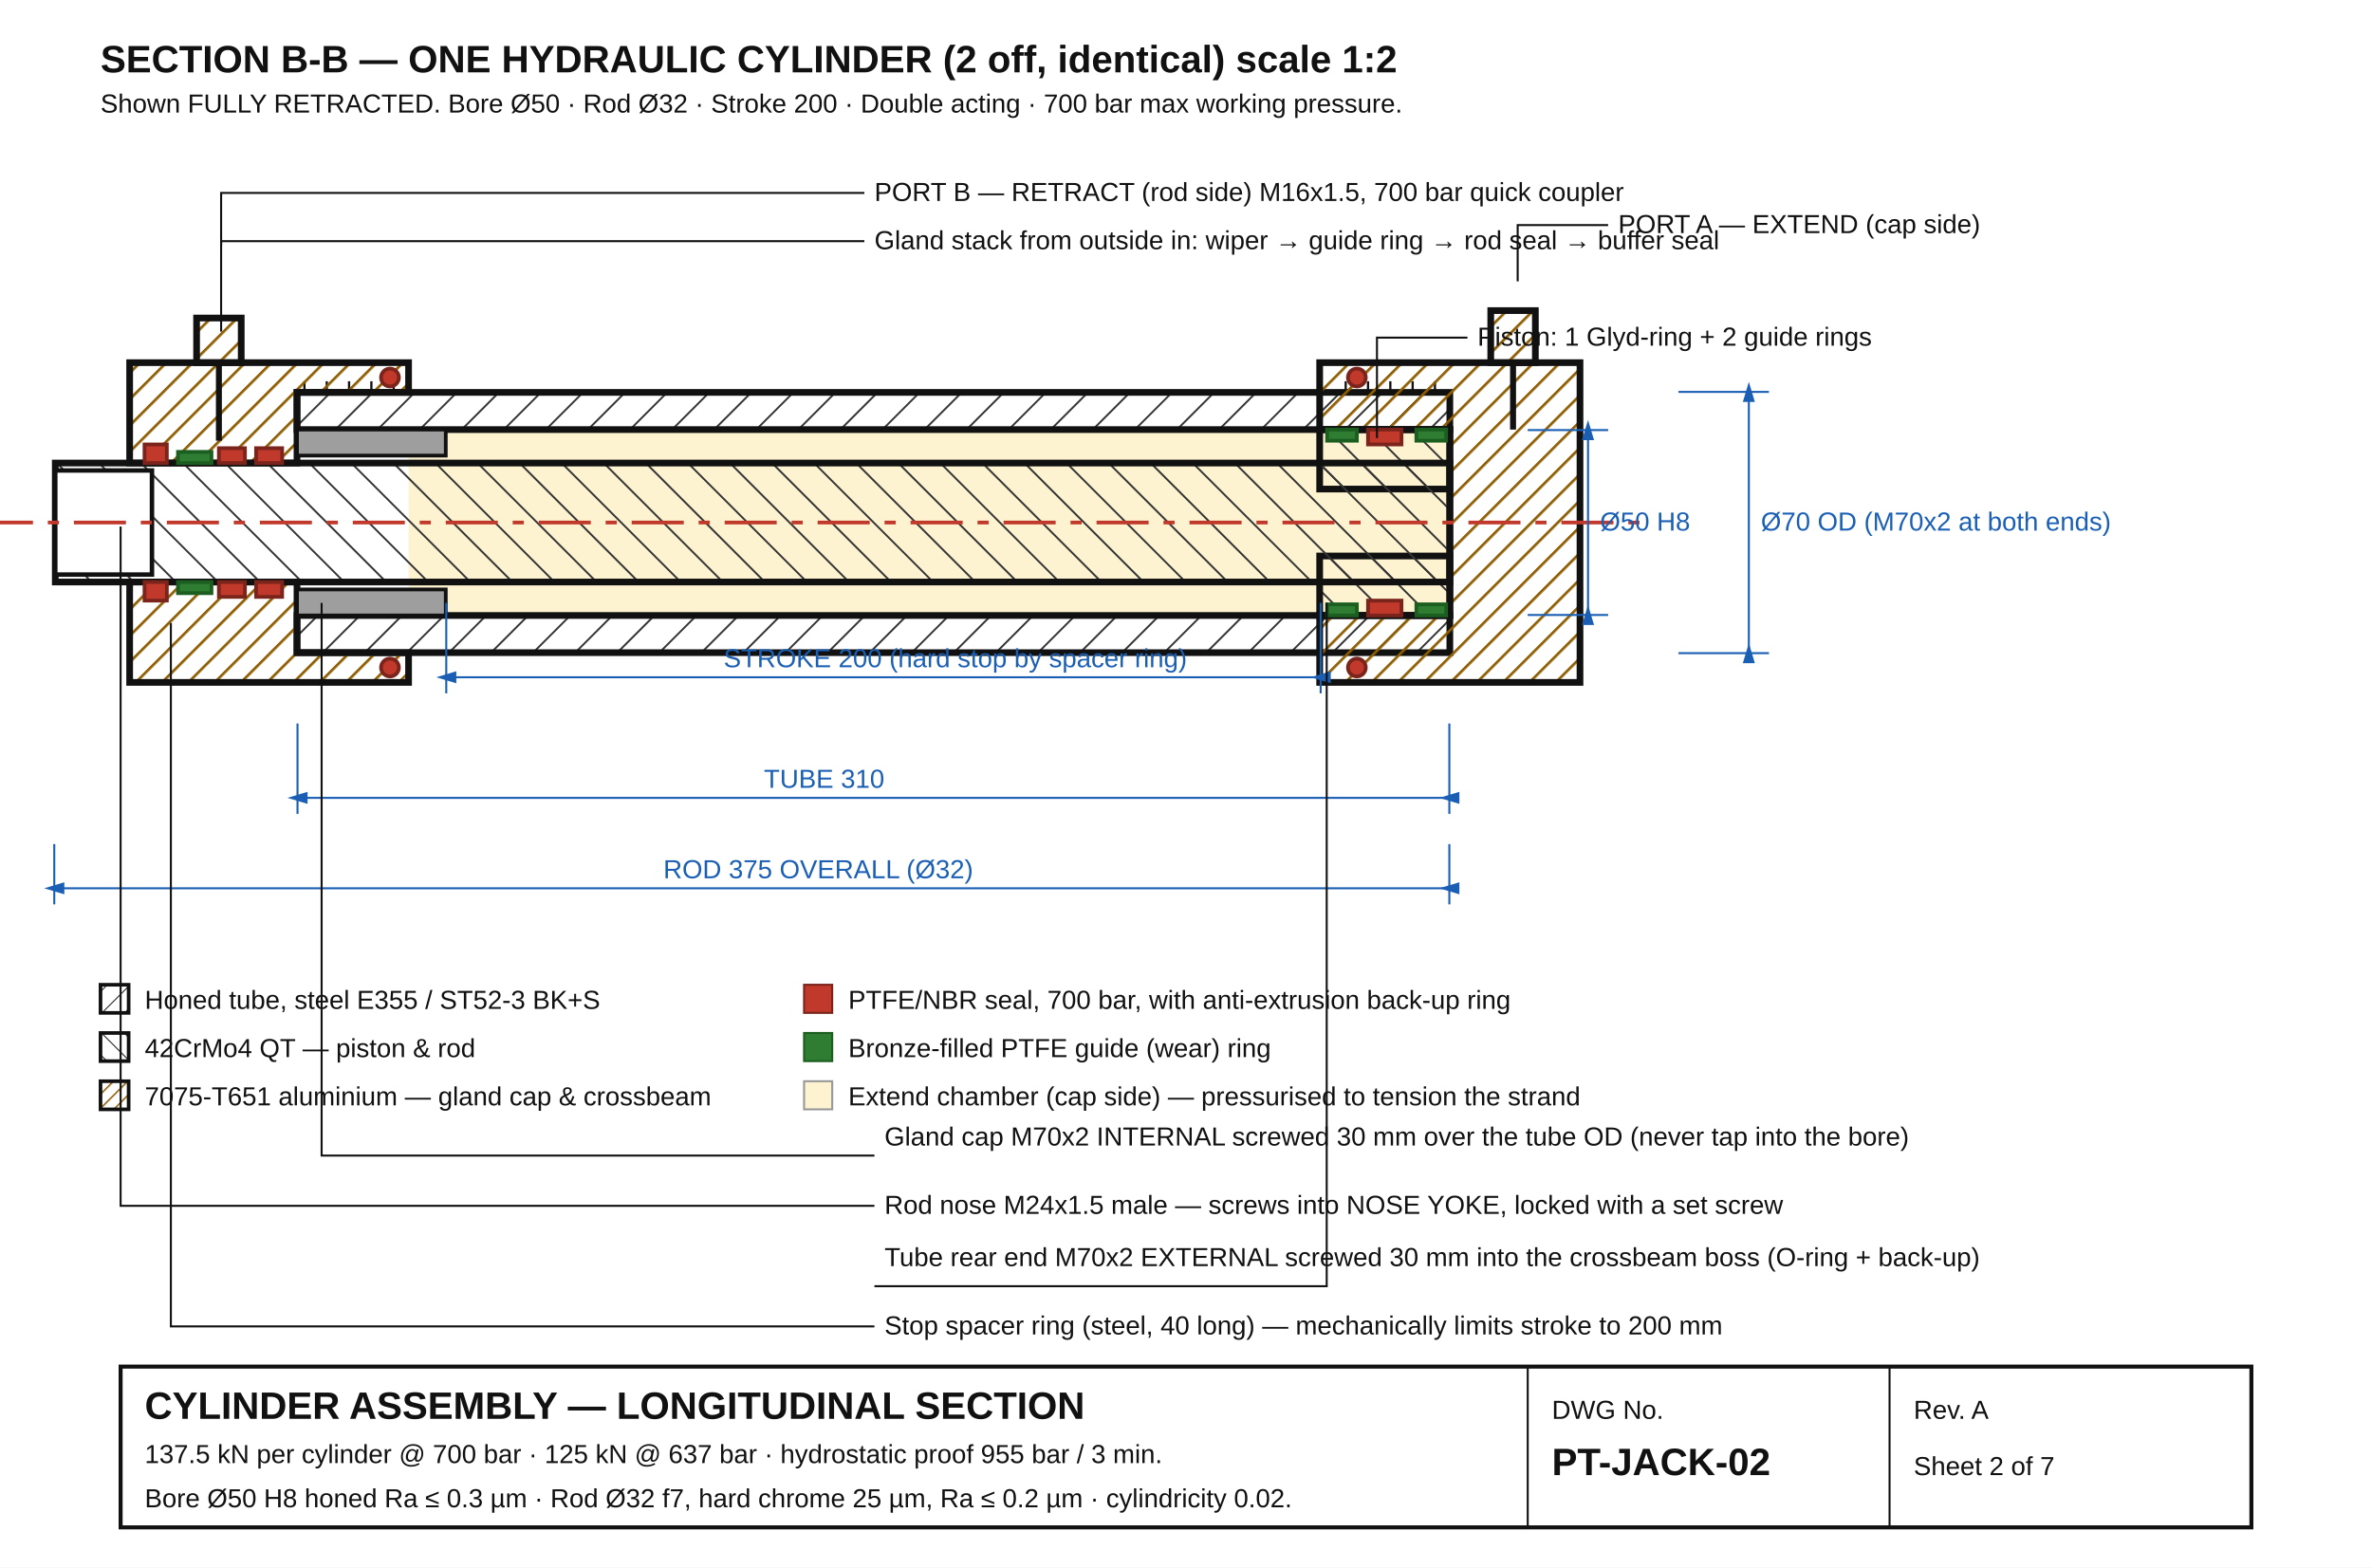
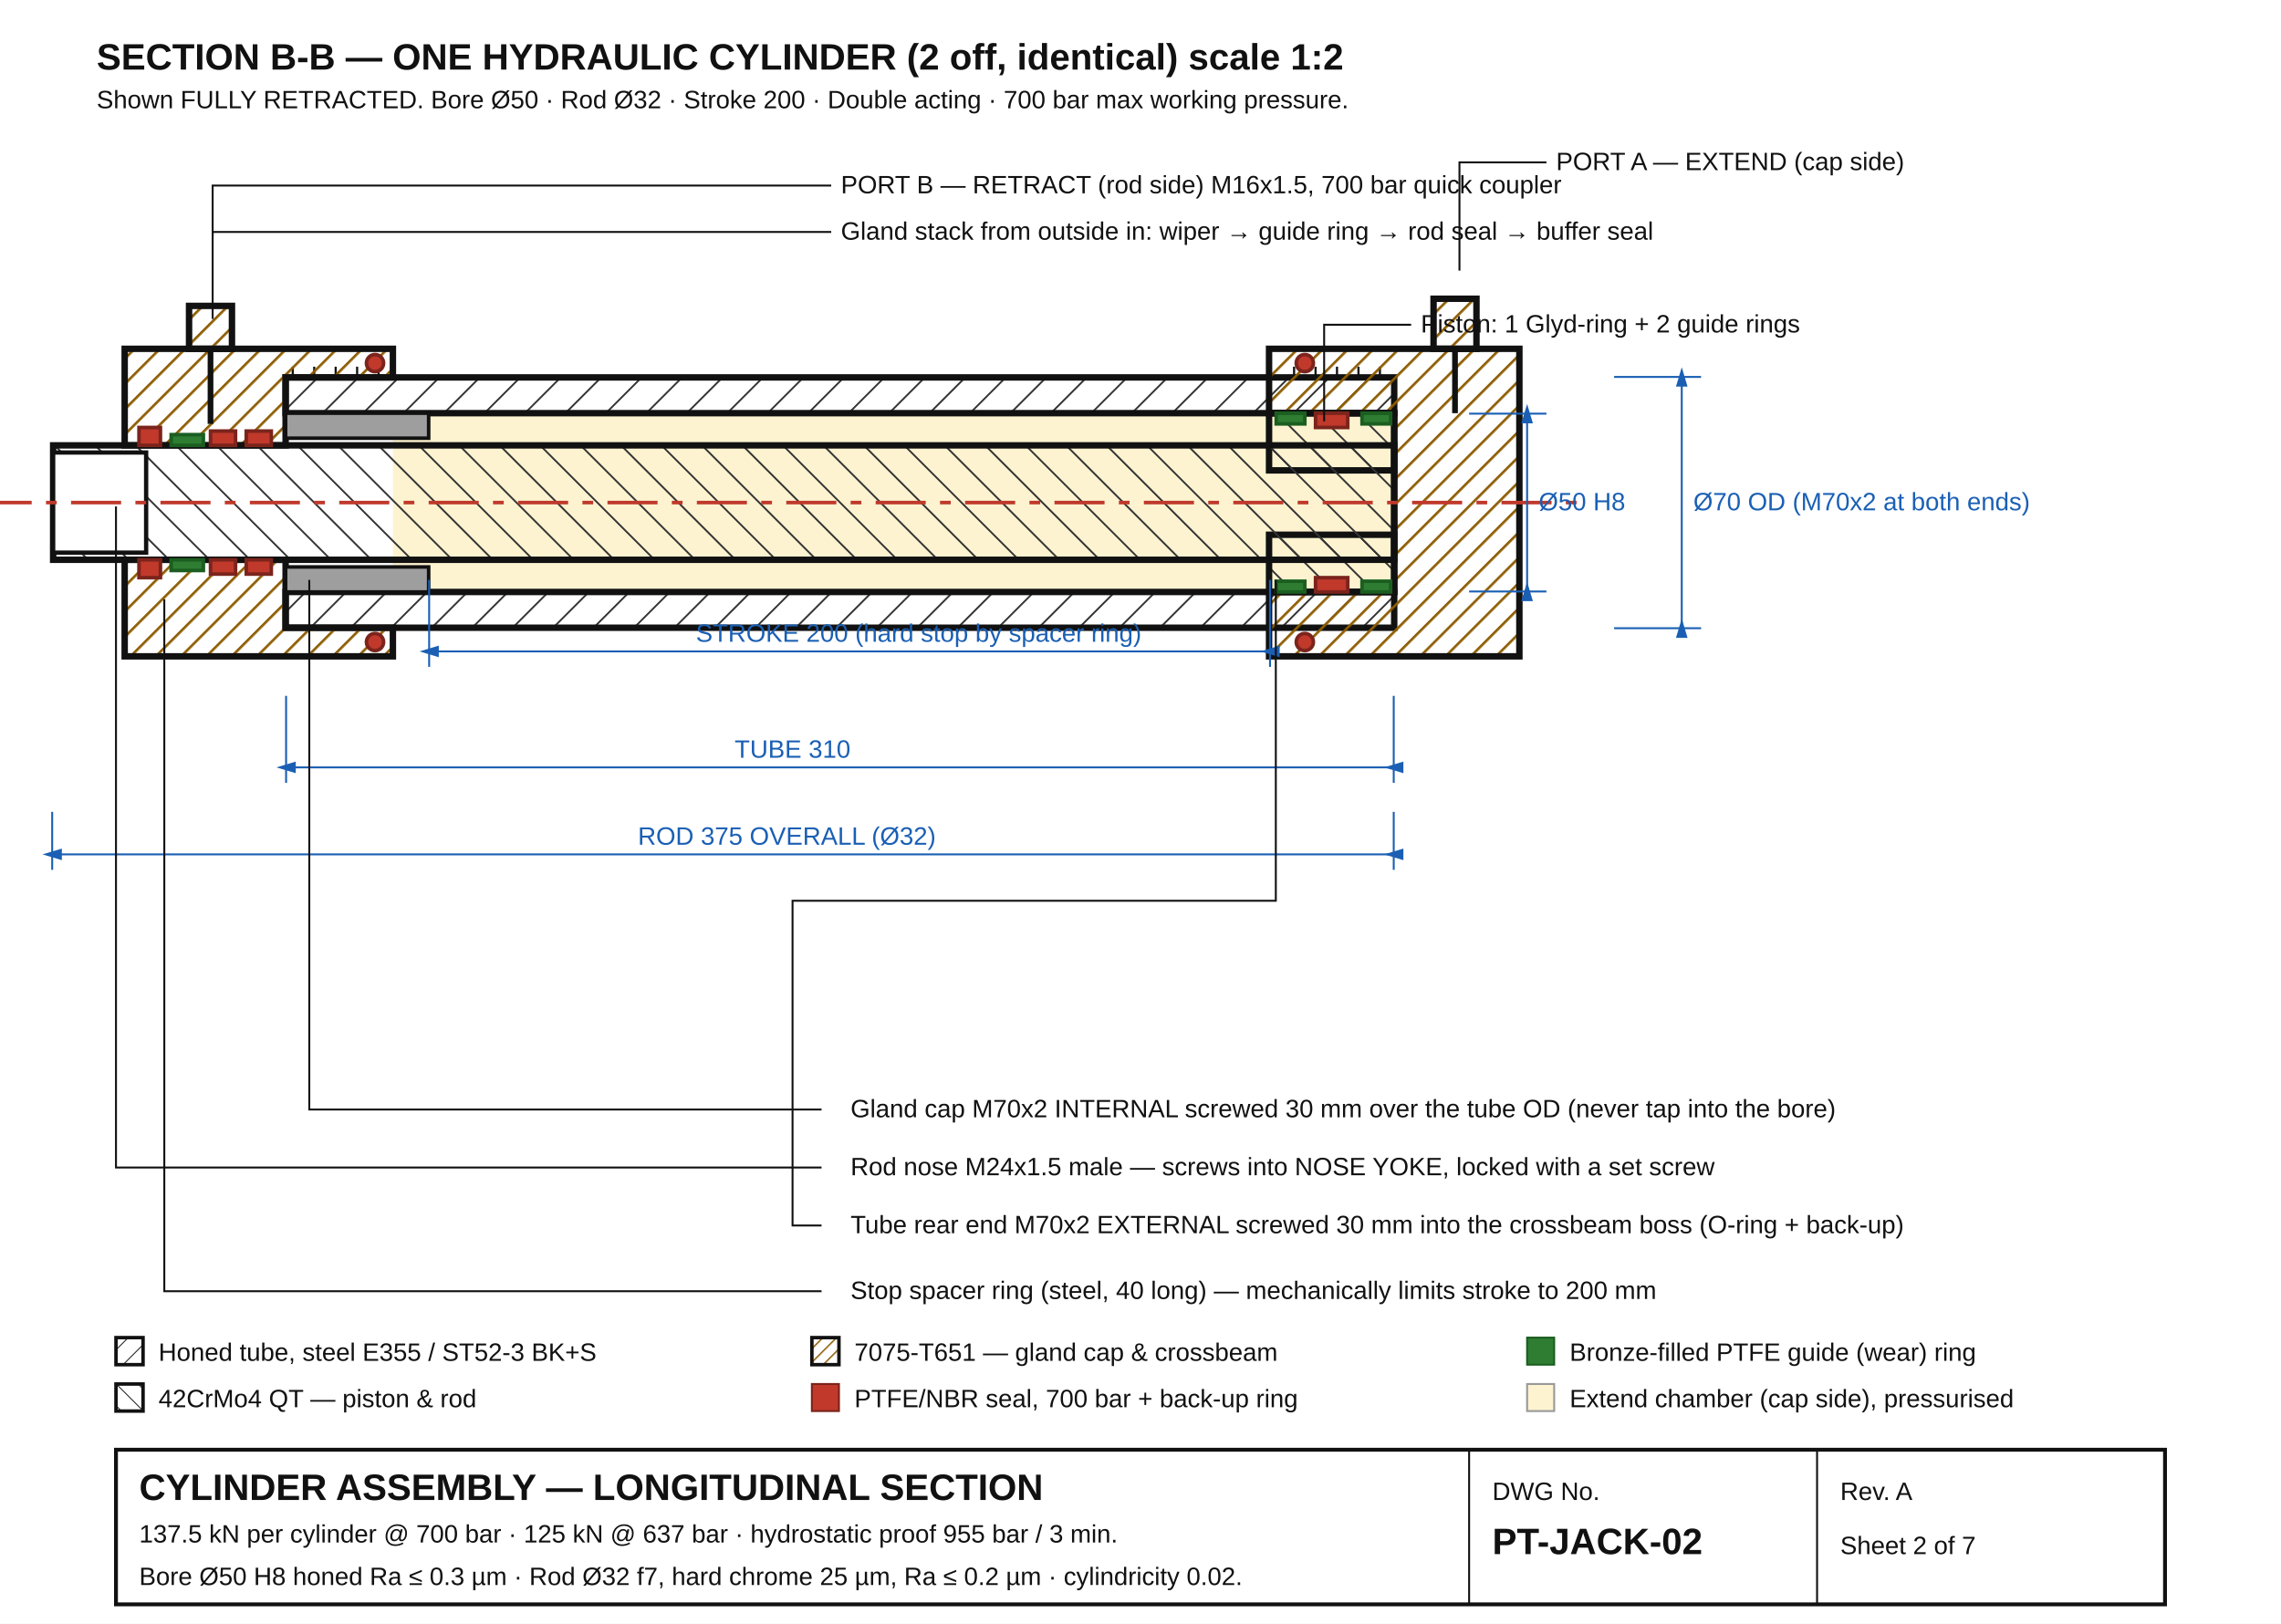
- <svg xmlns="http://www.w3.org/2000/svg" viewBox="0 0 1180 780" width="1180" height="780" font-family="Arial, Helvetica, sans-serif">
+ <svg xmlns="http://www.w3.org/2000/svg" viewBox="0 0 1180 840" width="1180" height="840" font-family="Arial, Helvetica, sans-serif">
  <defs>
    <pattern id="h1" width="8" height="8" patternTransform="rotate(45)" patternUnits="userSpaceOnUse">
      <line x1="0" y1="0" x2="0" y2="8" stroke="#333" stroke-width="1" />
    </pattern>
    <pattern id="h2" width="8" height="8" patternTransform="rotate(-45)" patternUnits="userSpaceOnUse">
      <line x1="0" y1="0" x2="0" y2="8" stroke="#333" stroke-width="1" />
    </pattern>
    <pattern id="h3" width="5" height="5" patternTransform="rotate(45)" patternUnits="userSpaceOnUse">
      <line x1="0" y1="0" x2="0" y2="5" stroke="#8a5a00" stroke-width="1.4" />
    </pattern>
    <marker id="a" markerWidth="10" markerHeight="10" refX="5" refY="5" orient="auto">
      <path d="M0 5 L10 2 L10 8 Z" fill="#1a5fb4" />
    </marker>
  </defs>
  <style>
    .st{fill:url(#h1);stroke:#111;stroke-width:1.8}
    .st2{fill:url(#h2);stroke:#111;stroke-width:1.8}
    .al{fill:url(#h3);stroke:#111;stroke-width:1.8}
    .seal{fill:#c0392b;stroke:#7b241c;stroke-width:1}
    .guide{fill:#2e7d32;stroke:#1b5e20;stroke-width:1}
    .oil{fill:#fdf3d0;stroke:none}
    .cl{fill:none;stroke:#c0392b;stroke-width:1;stroke-dasharray:14 4 3 4}
    .dim{stroke:#1a5fb4;stroke-width:1;fill:none}
    .dimt{fill:#1a5fb4;font-size:13px}
    .lbl{fill:#111;font-size:13px}
    .ttl{fill:#111;font-size:19px;font-weight:bold}
    .lead{stroke:#111;stroke-width:1;fill:none}
  </style>
-   <rect width="1180" height="780" fill="#fff" />
+   <rect width="1180" height="840" fill="#fff" />
  <text x="50" y="36" class="ttl">SECTION B-B — ONE HYDRAULIC CYLINDER (2 off, identical)   scale 1:2</text>
  <text x="50" y="56" class="lbl">Shown FULLY RETRACTED.  Bore Ø50 · Rod Ø32 · Stroke 200 · Double acting · 700 bar max working pressure.</text>
  <g transform="translate(120,260) scale(1.85)">
    <rect x="45" y="-25" width="280" height="50" class="oil" />
    <rect x="15" y="-35" width="310" height="10" class="st" />
    <rect x="15" y="25" width="310" height="10" class="st" />
    <g stroke="#111" stroke-width="0.6">
      <line x1="17" y1="-35" x2="17" y2="-38" />
      <line x1="23" y1="-35" x2="23" y2="-38" />
      <line x1="29" y1="-35" x2="29" y2="-38" />
      <line x1="35" y1="-35" x2="35" y2="-38" />
      <line x1="41" y1="-35" x2="41" y2="-38" />
      <line x1="297" y1="-35" x2="297" y2="-38" />
      <line x1="303" y1="-35" x2="303" y2="-38" />
      <line x1="309" y1="-35" x2="309" y2="-38" />
      <line x1="315" y1="-35" x2="315" y2="-38" />
      <line x1="321" y1="-35" x2="321" y2="-38" />
    </g>
    <path d="M290 -43 L360 -43 L360 43 L290 43 L290 25 L325 25 L325 -25 L290 -25 Z" class="al" />
    <path d="M-30 -43 L45 -43 L45 -35 L15 -35 L15 -16 L-30 -16 Z" class="al" />
    <path d="M-30 43 L45 43 L45 35 L15 35 L15 16 L-30 16 Z" class="al" />
    <rect x="15" y="-25" width="40" height="7" fill="#9e9e9e" stroke="#111" stroke-width="1" />
    <rect x="15" y="18" width="40" height="7" fill="#9e9e9e" stroke="#111" stroke-width="1" />
    <rect x="290" y="-25" width="35" height="16" class="st2" />
    <rect x="290" y="9" width="35" height="16" class="st2" />
    <rect x="-50" y="-16" width="375" height="32" class="st2" />
    <rect x="-50" y="-14" width="26" height="28" fill="#fff" stroke="#111" stroke-width="1.2" />
    <rect x="303" y="-25" width="9" height="4" class="seal" />
    <rect x="303" y="21" width="9" height="4" class="seal" />
    <rect x="292" y="-25" width="8" height="3" class="guide" />
    <rect x="292" y="22" width="8" height="3" class="guide" />
    <rect x="316" y="-25" width="8" height="3" class="guide" />
    <rect x="316" y="22" width="8" height="3" class="guide" />
    <rect x="-26" y="-21" width="6" height="5" class="seal" />
    <rect x="-26" y="16" width="6" height="5" class="seal" />
    <rect x="-17" y="-19" width="9" height="3" class="guide" />
    <rect x="-17" y="16" width="9" height="3" class="guide" />
    <rect x="-6" y="-20" width="7" height="4" class="seal" />
    <rect x="-6" y="16" width="7" height="4" class="seal" />
    <rect x="4" y="-20" width="7" height="4" class="seal" />
    <rect x="4" y="16" width="7" height="4" class="seal" />
    <circle cx="40" cy="-39" r="2.4" class="seal" />
    <circle cx="40" cy="39" r="2.4" class="seal" />
    <circle cx="300" cy="-39" r="2.4" class="seal" />
    <circle cx="300" cy="39" r="2.4" class="seal" />
    <rect x="-12" y="-55" width="12" height="12" class="al" />
    <path d="M-6 -43 L-6 -22" stroke="#111" stroke-width="1.6" fill="none" />
    <rect x="336" y="-57" width="12" height="14" class="al" />
    <path d="M342 -43 L342 -25" stroke="#111" stroke-width="1.6" fill="none" />
    <line x1="-70" y1="0" x2="380" y2="0" class="cl" />
  </g>
  <g>
    <line x1="148" y1="360" x2="148" y2="405" class="dim" />
    <line x1="721" y1="360" x2="721" y2="405" class="dim" />
    <line x1="148" y1="397" x2="721" y2="397" class="dim" marker-start="url(#a)" marker-end="url(#a)" />
    <text x="380" y="392" class="dimt">TUBE 310</text>
    <line x1="222" y1="300" x2="222" y2="345" class="dim" />
    <line x1="657" y1="300" x2="657" y2="345" class="dim" />
    <line x1="222" y1="337" x2="657" y2="337" class="dim" marker-start="url(#a)" marker-end="url(#a)" />
    <text x="360" y="332" class="dimt">STROKE 200 (hard stop by spacer ring)</text>
    <line x1="27" y1="420" x2="27" y2="450" class="dim" />
    <line x1="721" y1="420" x2="721" y2="450" class="dim" />
    <line x1="27" y1="442" x2="721" y2="442" class="dim" marker-start="url(#a)" marker-end="url(#a)" />
    <text x="330" y="437" class="dimt">ROD 375 OVERALL (Ø32)</text>
    <line x1="760" y1="214" x2="800" y2="214" class="dim" />
    <line x1="760" y1="306" x2="800" y2="306" class="dim" />
    <line x1="790" y1="214" x2="790" y2="306" class="dim" marker-start="url(#a)" marker-end="url(#a)" />
    <text x="796" y="264" class="dimt">Ø50 H8</text>
    <line x1="835" y1="195" x2="880" y2="195" class="dim" />
    <line x1="835" y1="325" x2="880" y2="325" class="dim" />
    <line x1="870" y1="195" x2="870" y2="325" class="dim" marker-start="url(#a)" marker-end="url(#a)" />
    <text x="876" y="264" class="dimt">Ø70 OD  (M70x2 at both ends)</text>
  </g>
  <g class="lbl">
-     <rect x="50" y="490" width="14" height="14" class="st" />
-     <text x="72" y="502">Honed tube, steel E355 / ST52-3 BK+S</text>
-     <rect x="50" y="514" width="14" height="14" class="st2" />
-     <text x="72" y="526">42CrMo4 QT — piston &amp; rod</text>
-     <rect x="50" y="538" width="14" height="14" class="al" />
-     <text x="72" y="550">7075-T651 aluminium — gland cap &amp; crossbeam</text>
-     <rect x="400" y="490" width="14" height="14" class="seal" />
-     <text x="422" y="502">PTFE/NBR seal, 700 bar, with anti-extrusion back-up ring</text>
-     <rect x="400" y="514" width="14" height="14" class="guide" />
-     <text x="422" y="526">Bronze-filled PTFE guide (wear) ring</text>
-     <rect x="400" y="538" width="14" height="14" fill="#fdf3d0" stroke="#999" />
-     <text x="422" y="550">Extend chamber (cap side) — pressurised to tension the strand</text>
+     <rect x="60" y="692" width="14" height="14" class="st" />
+     <text x="82" y="704">Honed tube, steel E355 / ST52-3 BK+S</text>
+     <rect x="60" y="716" width="14" height="14" class="st2" />
+     <text x="82" y="728">42CrMo4 QT — piston &amp; rod</text>
+     <rect x="420" y="692" width="14" height="14" class="al" />
+     <text x="442" y="704">7075-T651 — gland cap &amp; crossbeam</text>
+     <rect x="420" y="716" width="14" height="14" class="seal" />
+     <text x="442" y="728">PTFE/NBR seal, 700 bar + back-up ring</text>
+     <rect x="790" y="692" width="14" height="14" class="guide" />
+     <text x="812" y="704">Bronze-filled PTFE guide (wear) ring</text>
+     <rect x="790" y="716" width="14" height="14" fill="#fdf3d0" stroke="#999" />
+     <text x="812" y="728">Extend chamber (cap side), pressurised</text>
  </g>
  <g class="lbl">
    <path d="M110 165 L110 120 L430 120" class="lead" />
    <text x="435" y="124">Gland stack from outside in: wiper → guide ring → rod seal → buffer seal</text>
    <path d="M110 122 L110 96 L430 96" class="lead" />
    <text x="435" y="100">PORT B — RETRACT (rod side) M16x1.5, 700 bar quick coupler</text>
-     <path d="M755 140 L755 112 L800 112" class="lead" />
-     <text x="805" y="116">PORT A — EXTEND (cap side)</text>
+     <path d="M755 140 L755 84 L800 84" class="lead" />
+     <text x="805" y="88">PORT A — EXTEND (cap side)</text>
    <path d="M685 218 L685 168 L730 168" class="lead" />
    <text x="735" y="172">Piston: 1 Glyd-ring + 2 guide rings</text>
-     <path d="M60 262 L60 600 L435 600" class="lead" />
-     <text x="440" y="604">Rod nose M24x1.5 male — screws into NOSE YOKE, locked with a set screw</text>
-     <path d="M660 300 L660 640 L435 640" class="lead" />
-     <text x="440" y="630">Tube rear end M70x2 EXTERNAL screwed 30 mm into the crossbeam boss (O-ring + back-up)</text>
-     <path d="M160 300 L160 575 L435 575" class="lead" />
-     <text x="440" y="570">Gland cap M70x2 INTERNAL screwed 30 mm over the tube OD (never tap into the bore)</text>
-     <path d="M85 310 L85 660 L435 660" class="lead" />
-     <text x="440" y="664">Stop spacer ring (steel, 40 long) — mechanically limits stroke to 200 mm</text>
+     <path d="M60 262 L60 604 L425 604" class="lead" />
+     <text x="440" y="608">Rod nose M24x1.5 male — screws into NOSE YOKE, locked with a set screw</text>
+     <path d="M660 300 L660 466 L410 466 L410 634 L425 634" class="lead" />
+     <text x="440" y="638">Tube rear end M70x2 EXTERNAL screwed 30 mm into the crossbeam boss (O-ring + back-up)</text>
+     <path d="M160 300 L160 574 L425 574" class="lead" />
+     <text x="440" y="578">Gland cap M70x2 INTERNAL screwed 30 mm over the tube OD (never tap into the bore)</text>
+     <path d="M85 310 L85 668 L425 668" class="lead" />
+     <text x="440" y="672">Stop spacer ring (steel, 40 long) — mechanically limits stroke to 200 mm</text>
  </g>
  <g>
-     <rect x="60" y="680" width="1060" height="80" fill="none" stroke="#111" stroke-width="2" />
-     <line x1="760" y1="680" x2="760" y2="760" stroke="#111" stroke-width="1" />
-     <line x1="940" y1="680" x2="940" y2="760" stroke="#111" stroke-width="1" />
-     <text x="72" y="706" class="ttl">CYLINDER ASSEMBLY — LONGITUDINAL SECTION</text>
-     <text x="72" y="728" class="lbl">137.5 kN per cylinder @ 700 bar · 125 kN @ 637 bar · hydrostatic proof 955 bar / 3 min.</text>
-     <text x="72" y="750" class="lbl">Bore Ø50 H8 honed Ra ≤ 0.3 µm · Rod Ø32 f7, hard chrome 25 µm, Ra ≤ 0.2 µm · cylindricity 0.02.</text>
-     <text x="772" y="706" class="lbl">DWG No.</text>
-     <text x="772" y="734" class="ttl">PT-JACK-02</text>
-     <text x="952" y="706" class="lbl">Rev. A</text>
-     <text x="952" y="734" class="lbl">Sheet 2 of 7</text>
+     <rect x="60" y="750" width="1060" height="80" fill="none" stroke="#111" stroke-width="2" />
+     <line x1="760" y1="750" x2="760" y2="830" stroke="#111" stroke-width="1" />
+     <line x1="940" y1="750" x2="940" y2="830" stroke="#111" stroke-width="1" />
+     <text x="72" y="776" class="ttl">CYLINDER ASSEMBLY — LONGITUDINAL SECTION</text>
+     <text x="72" y="798" class="lbl">137.5 kN per cylinder @ 700 bar · 125 kN @ 637 bar · hydrostatic proof 955 bar / 3 min.</text>
+     <text x="72" y="820" class="lbl">Bore Ø50 H8 honed Ra ≤ 0.3 µm · Rod Ø32 f7, hard chrome 25 µm, Ra ≤ 0.2 µm · cylindricity 0.02.</text>
+     <text x="772" y="776" class="lbl">DWG No.</text>
+     <text x="772" y="804" class="ttl">PT-JACK-02</text>
+     <text x="952" y="776" class="lbl">Rev. A</text>
+     <text x="952" y="804" class="lbl">Sheet 2 of 7</text>
  </g>
</svg>
